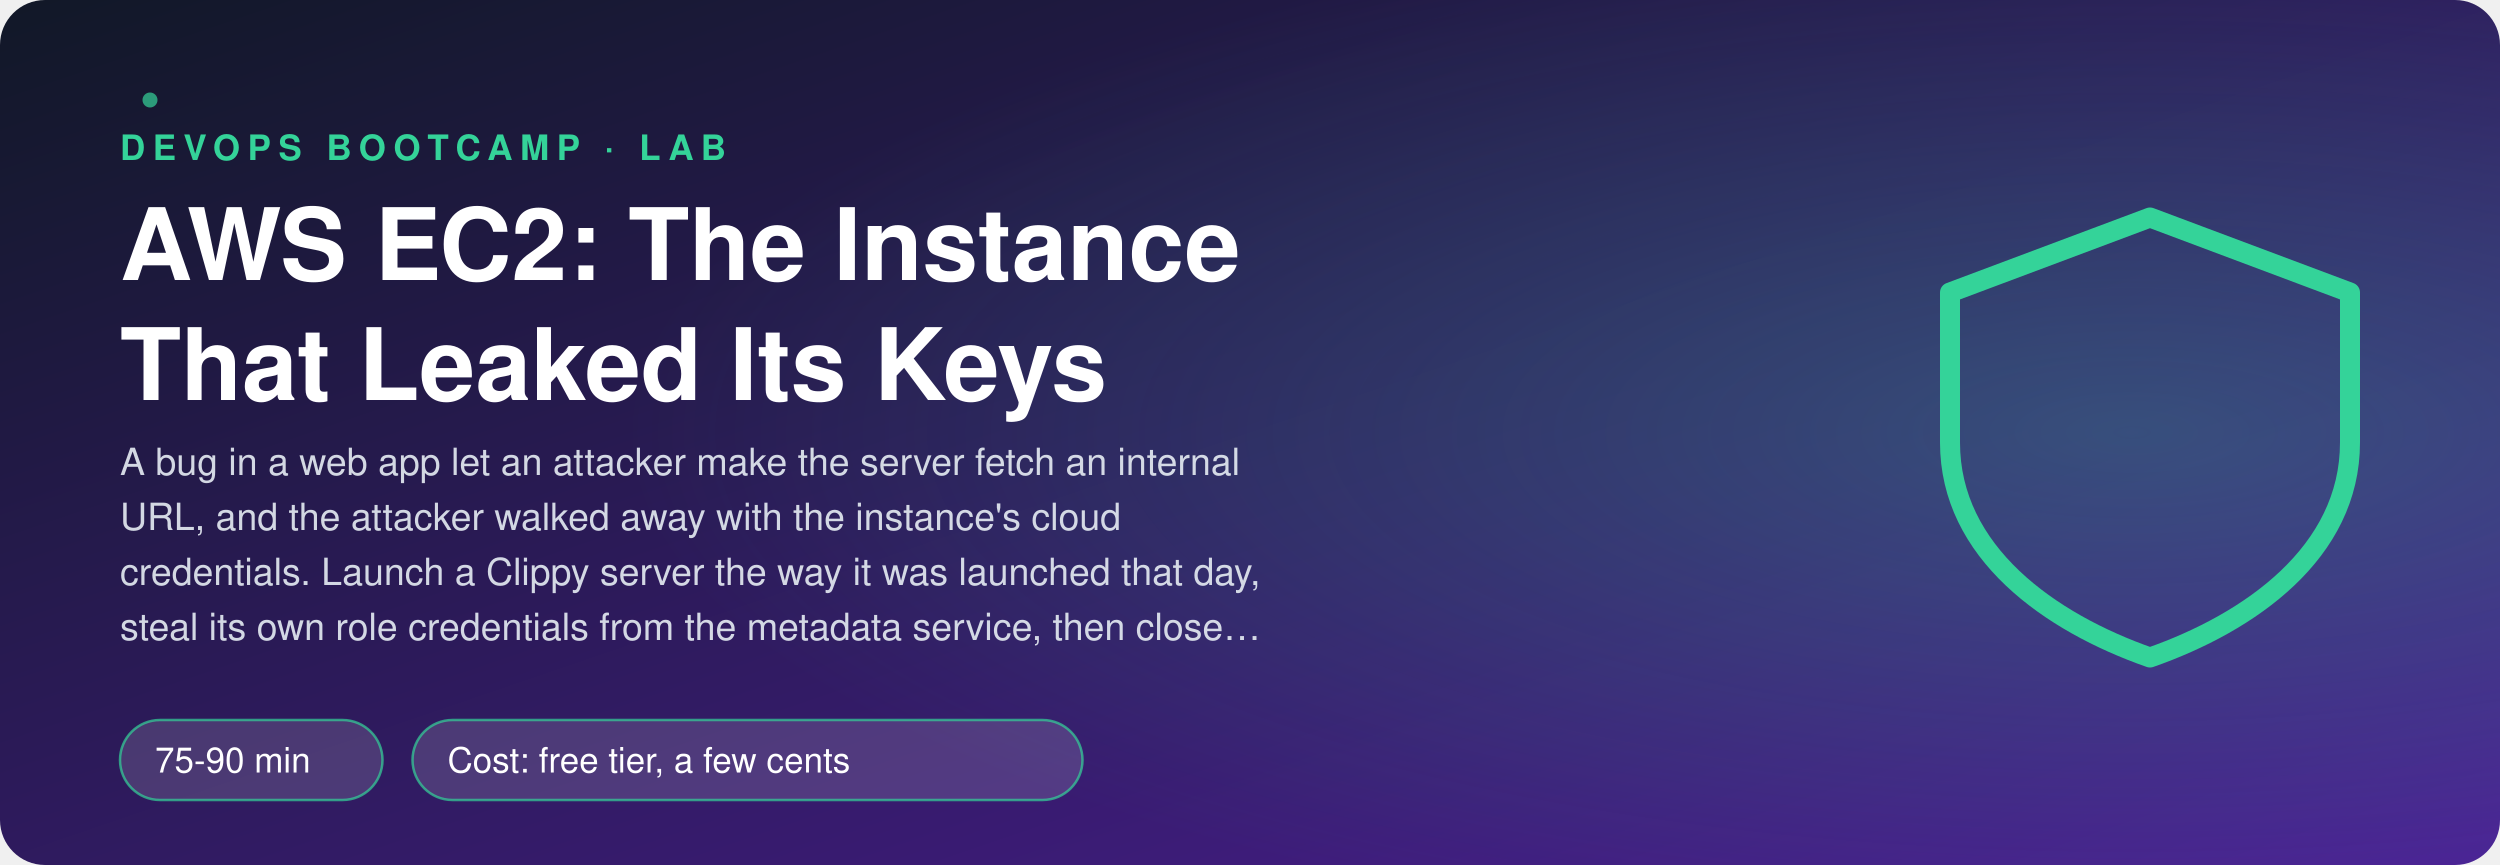
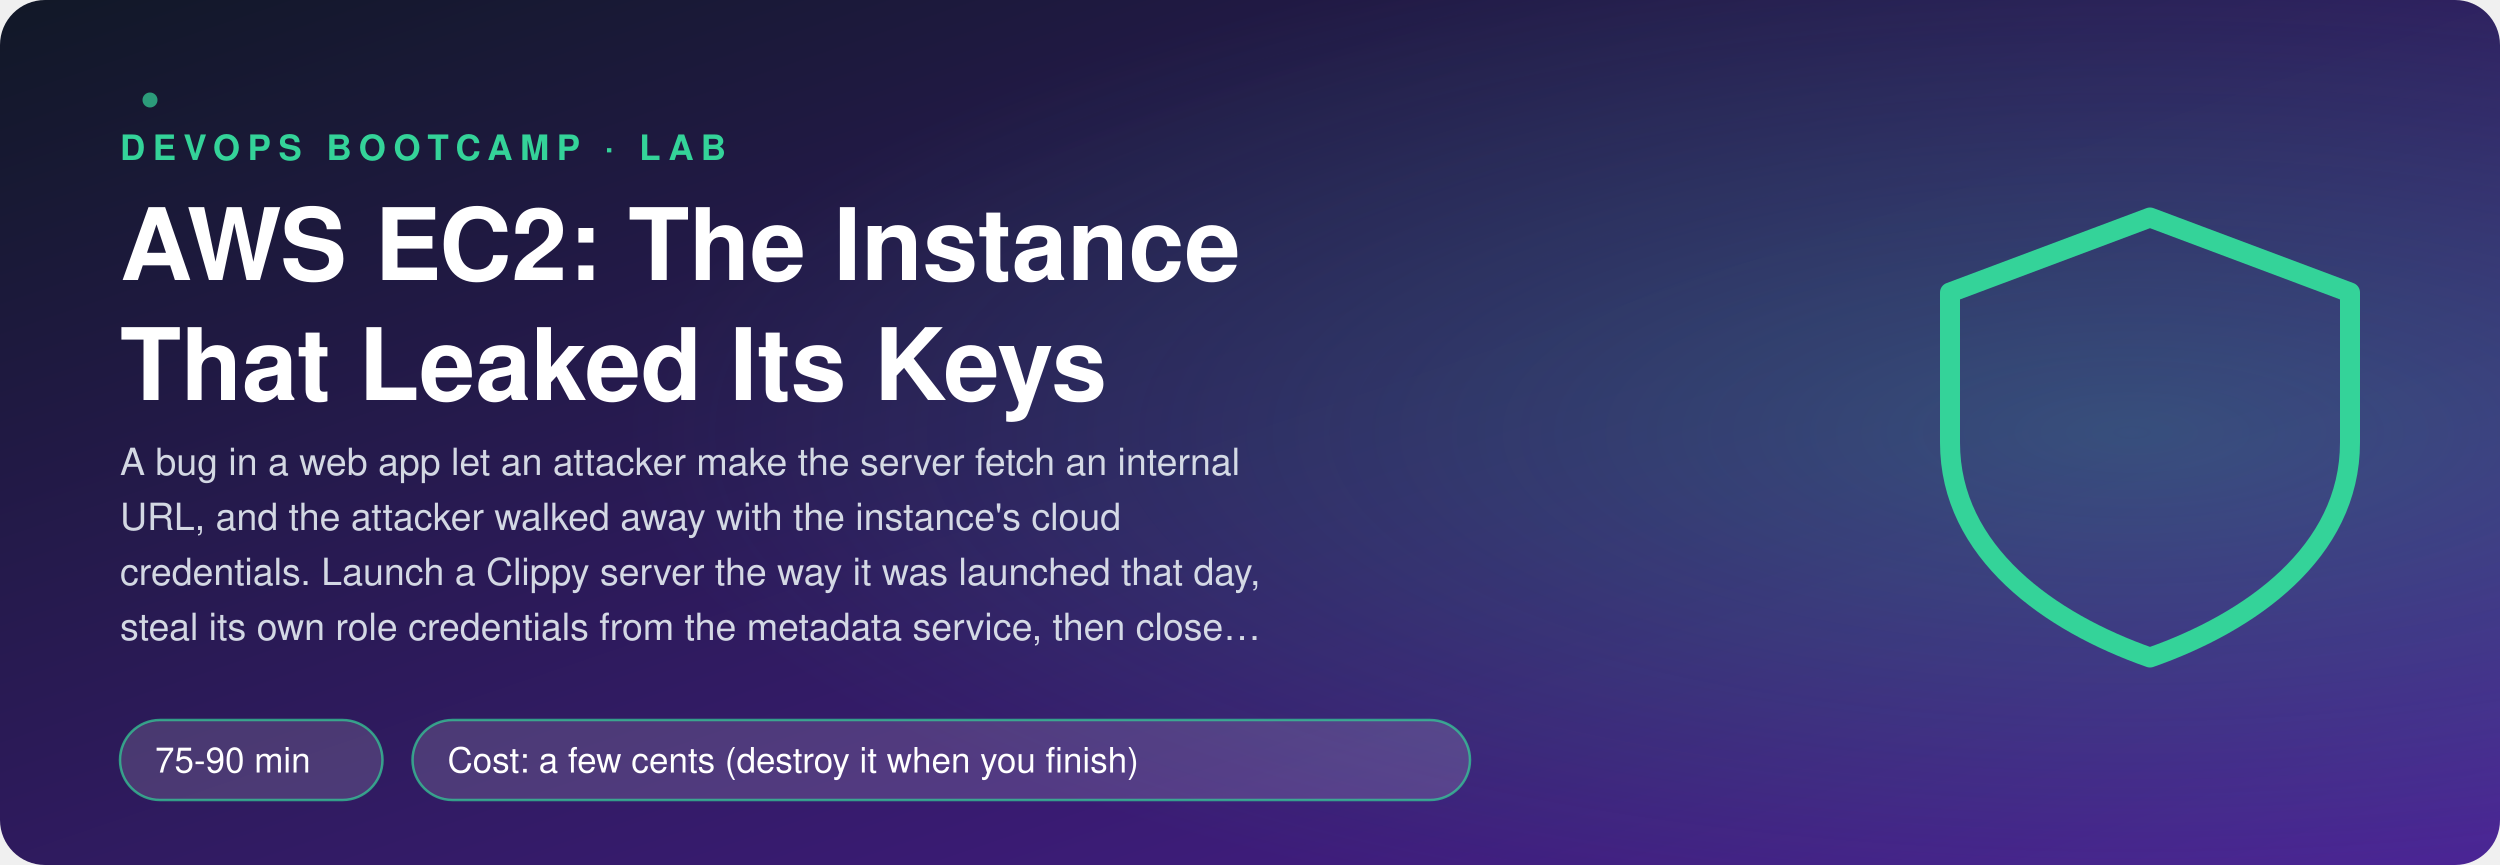
<svg xmlns="http://www.w3.org/2000/svg" width="1000" height="346" viewBox="0 0 1000 346" role="img" aria-label="AWS EC2: The Instance That Leaked Its Keys">
  <defs>
    <linearGradient id="bg" x1="0" y1="0" x2="1" y2="1">
      <stop offset="0" stop-color="#111827" />
      <stop offset="1" stop-color="#4c1d95" />
    </linearGradient>
    <radialGradient id="glow" cx=".85" cy=".5" r=".6">
      <stop offset="0" stop-color="#34d399" stop-opacity=".28" />
      <stop offset="1" stop-color="#34d399" stop-opacity="0" />
    </radialGradient>
  </defs>
  <rect width="1000" height="346" rx="18" fill="url(#bg)" />
  <rect width="1000" height="346" rx="18" fill="url(#glow)" />
  <circle cx="60" cy="40" r="3" fill="#34d399" opacity=".7">
    <animate attributeName="opacity" values=".2;.9;.2" dur="3s" repeatCount="indefinite" />
  </circle>
  <text x="48" y="64" font-size="14" letter-spacing="3" fill="#34d399" font-family="Segoe UI,Helvetica,Arial,sans-serif" font-weight="700">DEVOPS BOOTCAMP · LAB</text>
  <text x="48" y="112" font-size="40" font-weight="800" fill="#ffffff" font-family="Segoe UI,Helvetica,Arial,sans-serif">AWS EC2: The Instance</text>
  <text x="48" y="160" font-size="40" font-weight="800" fill="#ffffff" font-family="Segoe UI,Helvetica,Arial,sans-serif">That Leaked Its Keys</text>
  <text x="48" y="190" font-size="15" fill="#e2e8f0" opacity=".92" font-family="Segoe UI,Helvetica,Arial,sans-serif">A bug in a web app let an attacker make the server fetch an internal</text>
  <text x="48" y="212" font-size="15" fill="#e2e8f0" opacity=".92" font-family="Segoe UI,Helvetica,Arial,sans-serif">URL, and the attacker walked away with the instance's cloud</text>
  <text x="48" y="234" font-size="15" fill="#e2e8f0" opacity=".92" font-family="Segoe UI,Helvetica,Arial,sans-serif">credentials. Launch a Clippy server the way it was launched that day,</text>
  <text x="48" y="256" font-size="15" fill="#e2e8f0" opacity=".92" font-family="Segoe UI,Helvetica,Arial,sans-serif">steal its own role credentials from the metadata service, then close…</text>
  <rect x="48" y="288" width="105" height="32" rx="16" fill="#ffffff" fill-opacity=".14" stroke="#34d399" stroke-opacity=".7" />
  <text x="62" y="309" font-size="14" fill="#ffffff" font-family="Segoe UI,Helvetica,Arial,sans-serif">75-90 min</text>
-   <rect x="165" y="288" width="268" height="32" rx="16" fill="#ffffff" fill-opacity=".14" stroke="#34d399" stroke-opacity=".7" />
-   <text x="179" y="309" font-size="14" fill="#ffffff" font-family="Segoe UI,Helvetica,Arial,sans-serif">Cost: free tier, a few cents</text>
+   <rect x="165" y="288" width="423" height="32" rx="16" fill="#ffffff" fill-opacity=".14" stroke="#34d399" stroke-opacity=".7" />
+   <text x="179" y="309" font-size="14" fill="#ffffff" font-family="Segoe UI,Helvetica,Arial,sans-serif">Cost: a few cents (destroy it when you finish)</text>
  <g transform="translate(750,73)">
    <path d="M110 14 L190 44 V104 C190 148 150 176 110 190 C70 176 30 148 30 104 V44 Z" fill="none" stroke="#34d399" stroke-width="8" stroke-linejoin="round" />
    <path d="M72 104 L100 132 L150 76" fill="none" stroke="#34d399" stroke-width="12" stroke-linecap="round" stroke-linejoin="round" stroke-dasharray="140" stroke-dashoffset="140">
      <animate attributeName="stroke-dashoffset" values="140;0;0;140" keyTimes="0;.35;.85;1" dur="4s" repeatCount="indefinite" />
    </path>
    <path d="M110 14 L190 44 V104 C190 148 150 176 110 190 C70 176 30 148 30 104 V44 Z" fill="#34d399" opacity="0">
      <animate attributeName="opacity" values="0;.18;0" dur="4s" repeatCount="indefinite" />
    </path>
  </g>
</svg>
